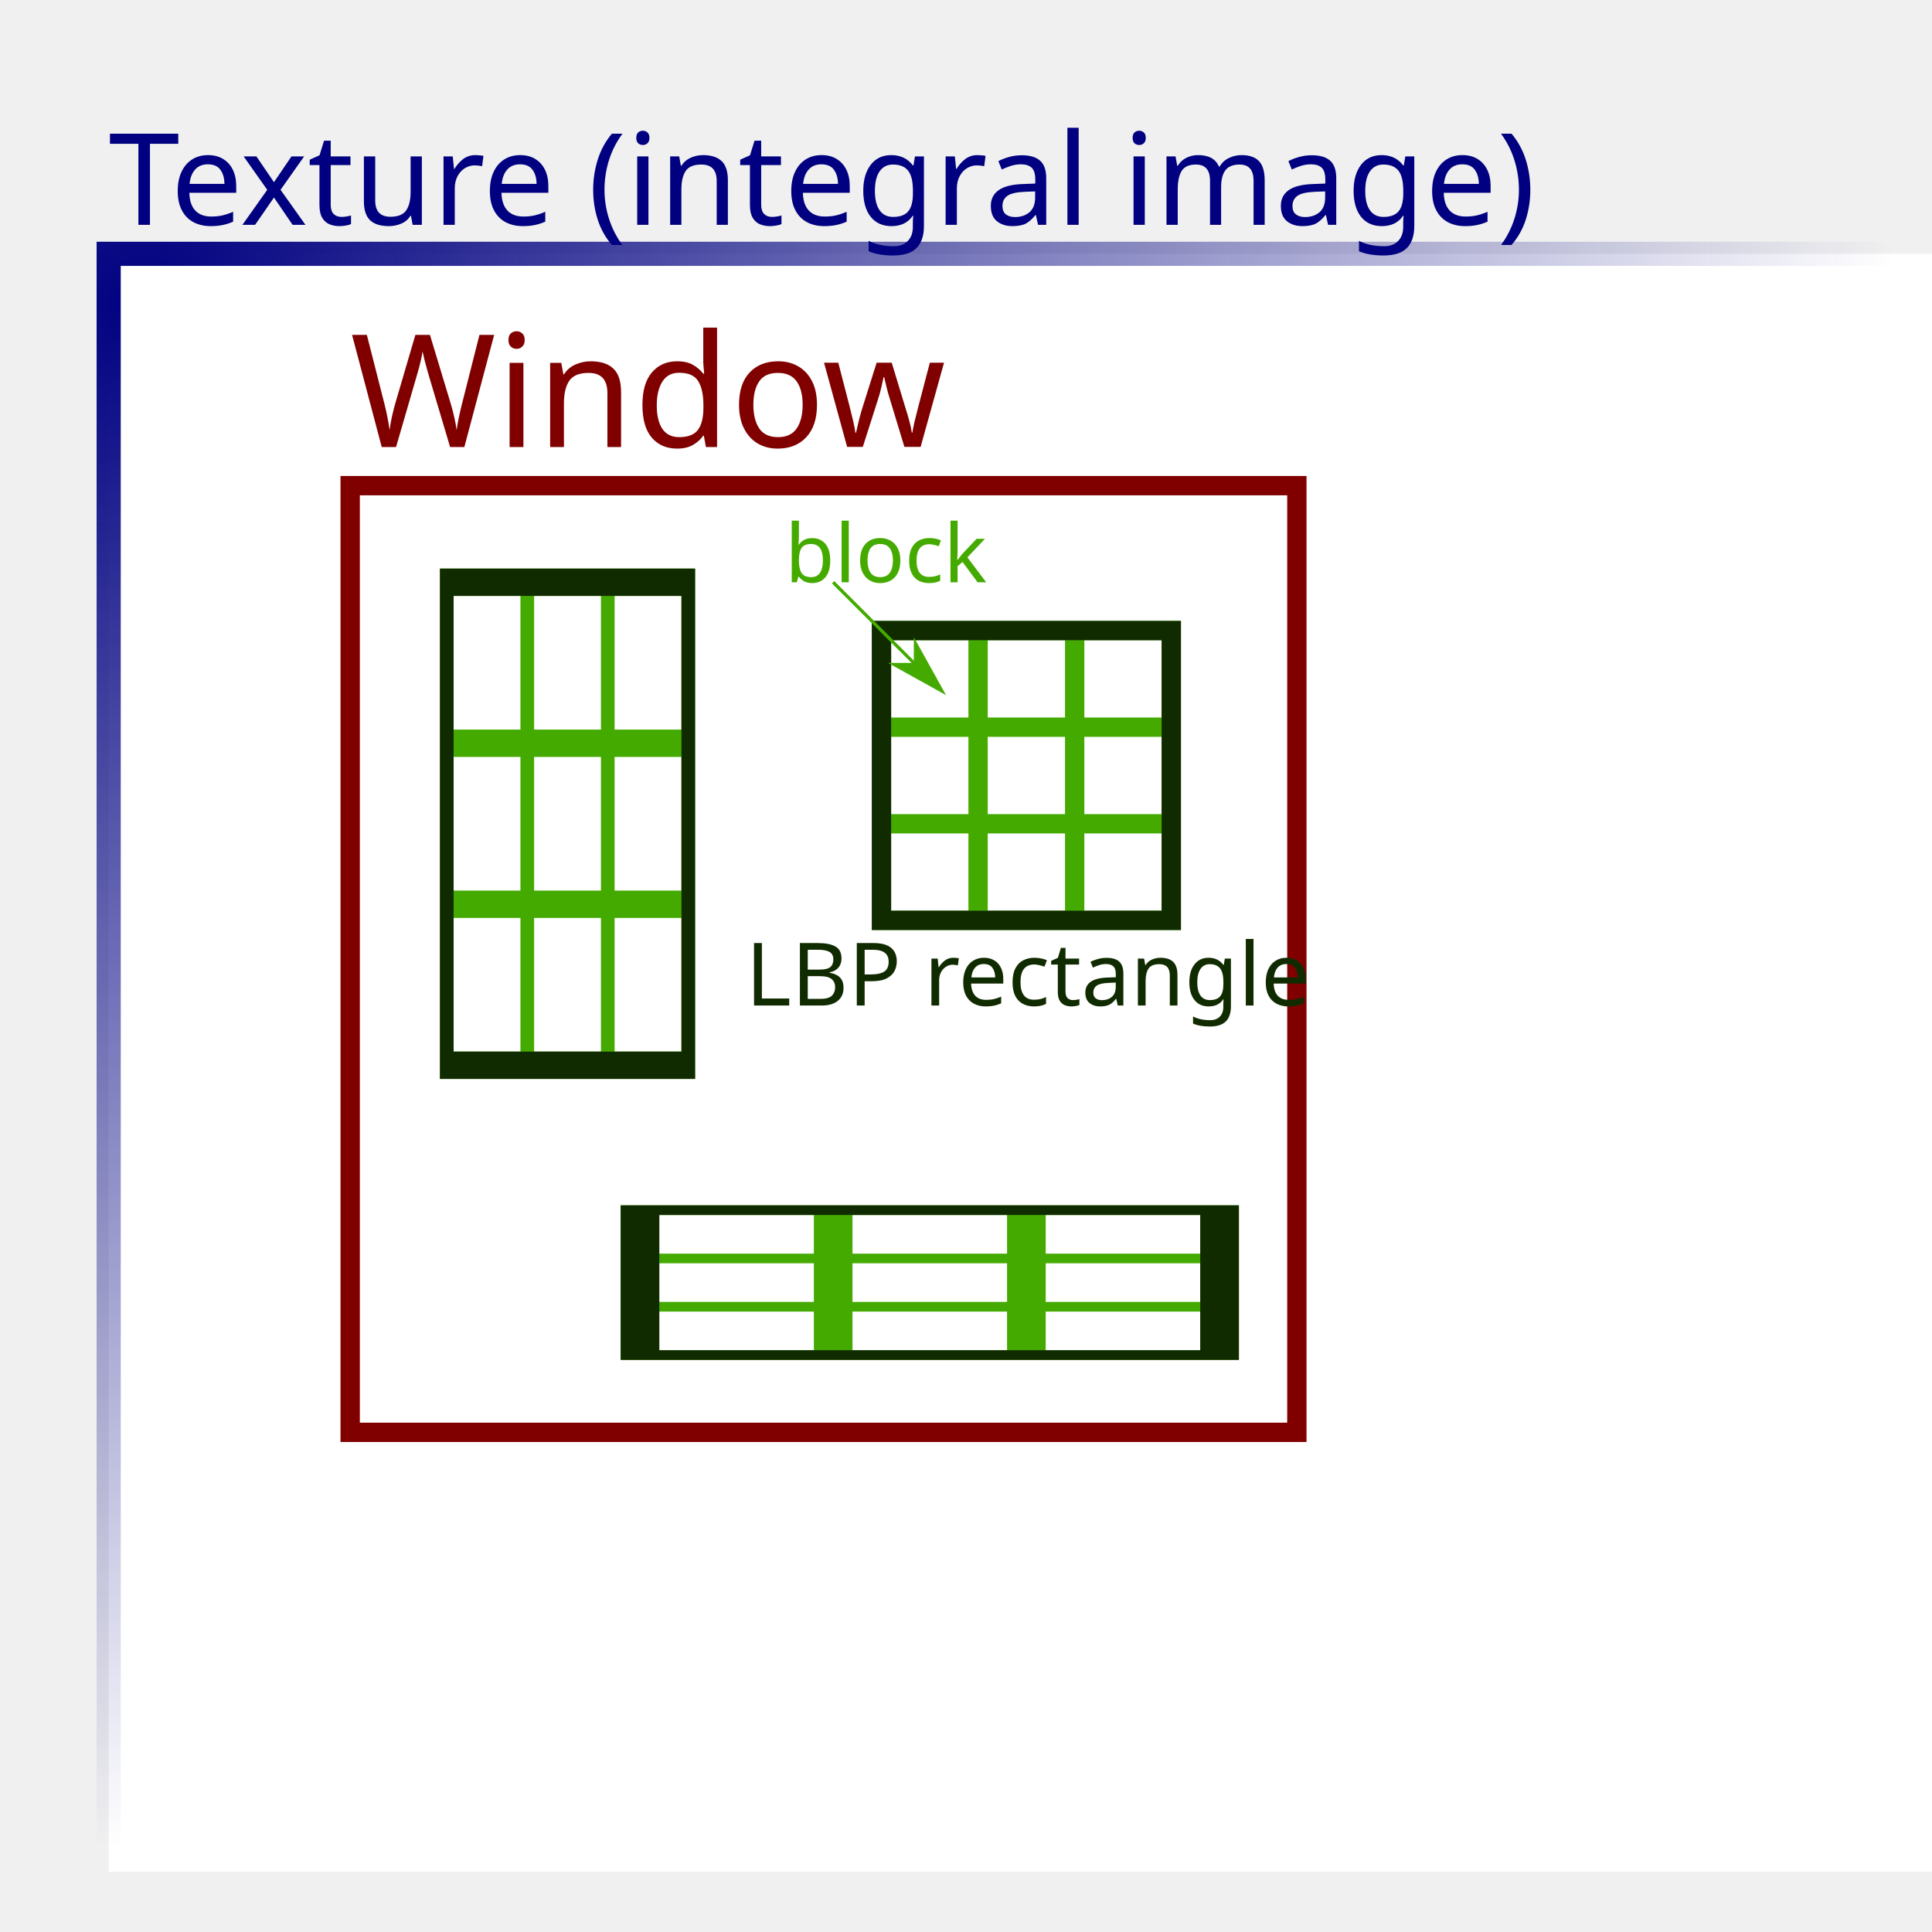
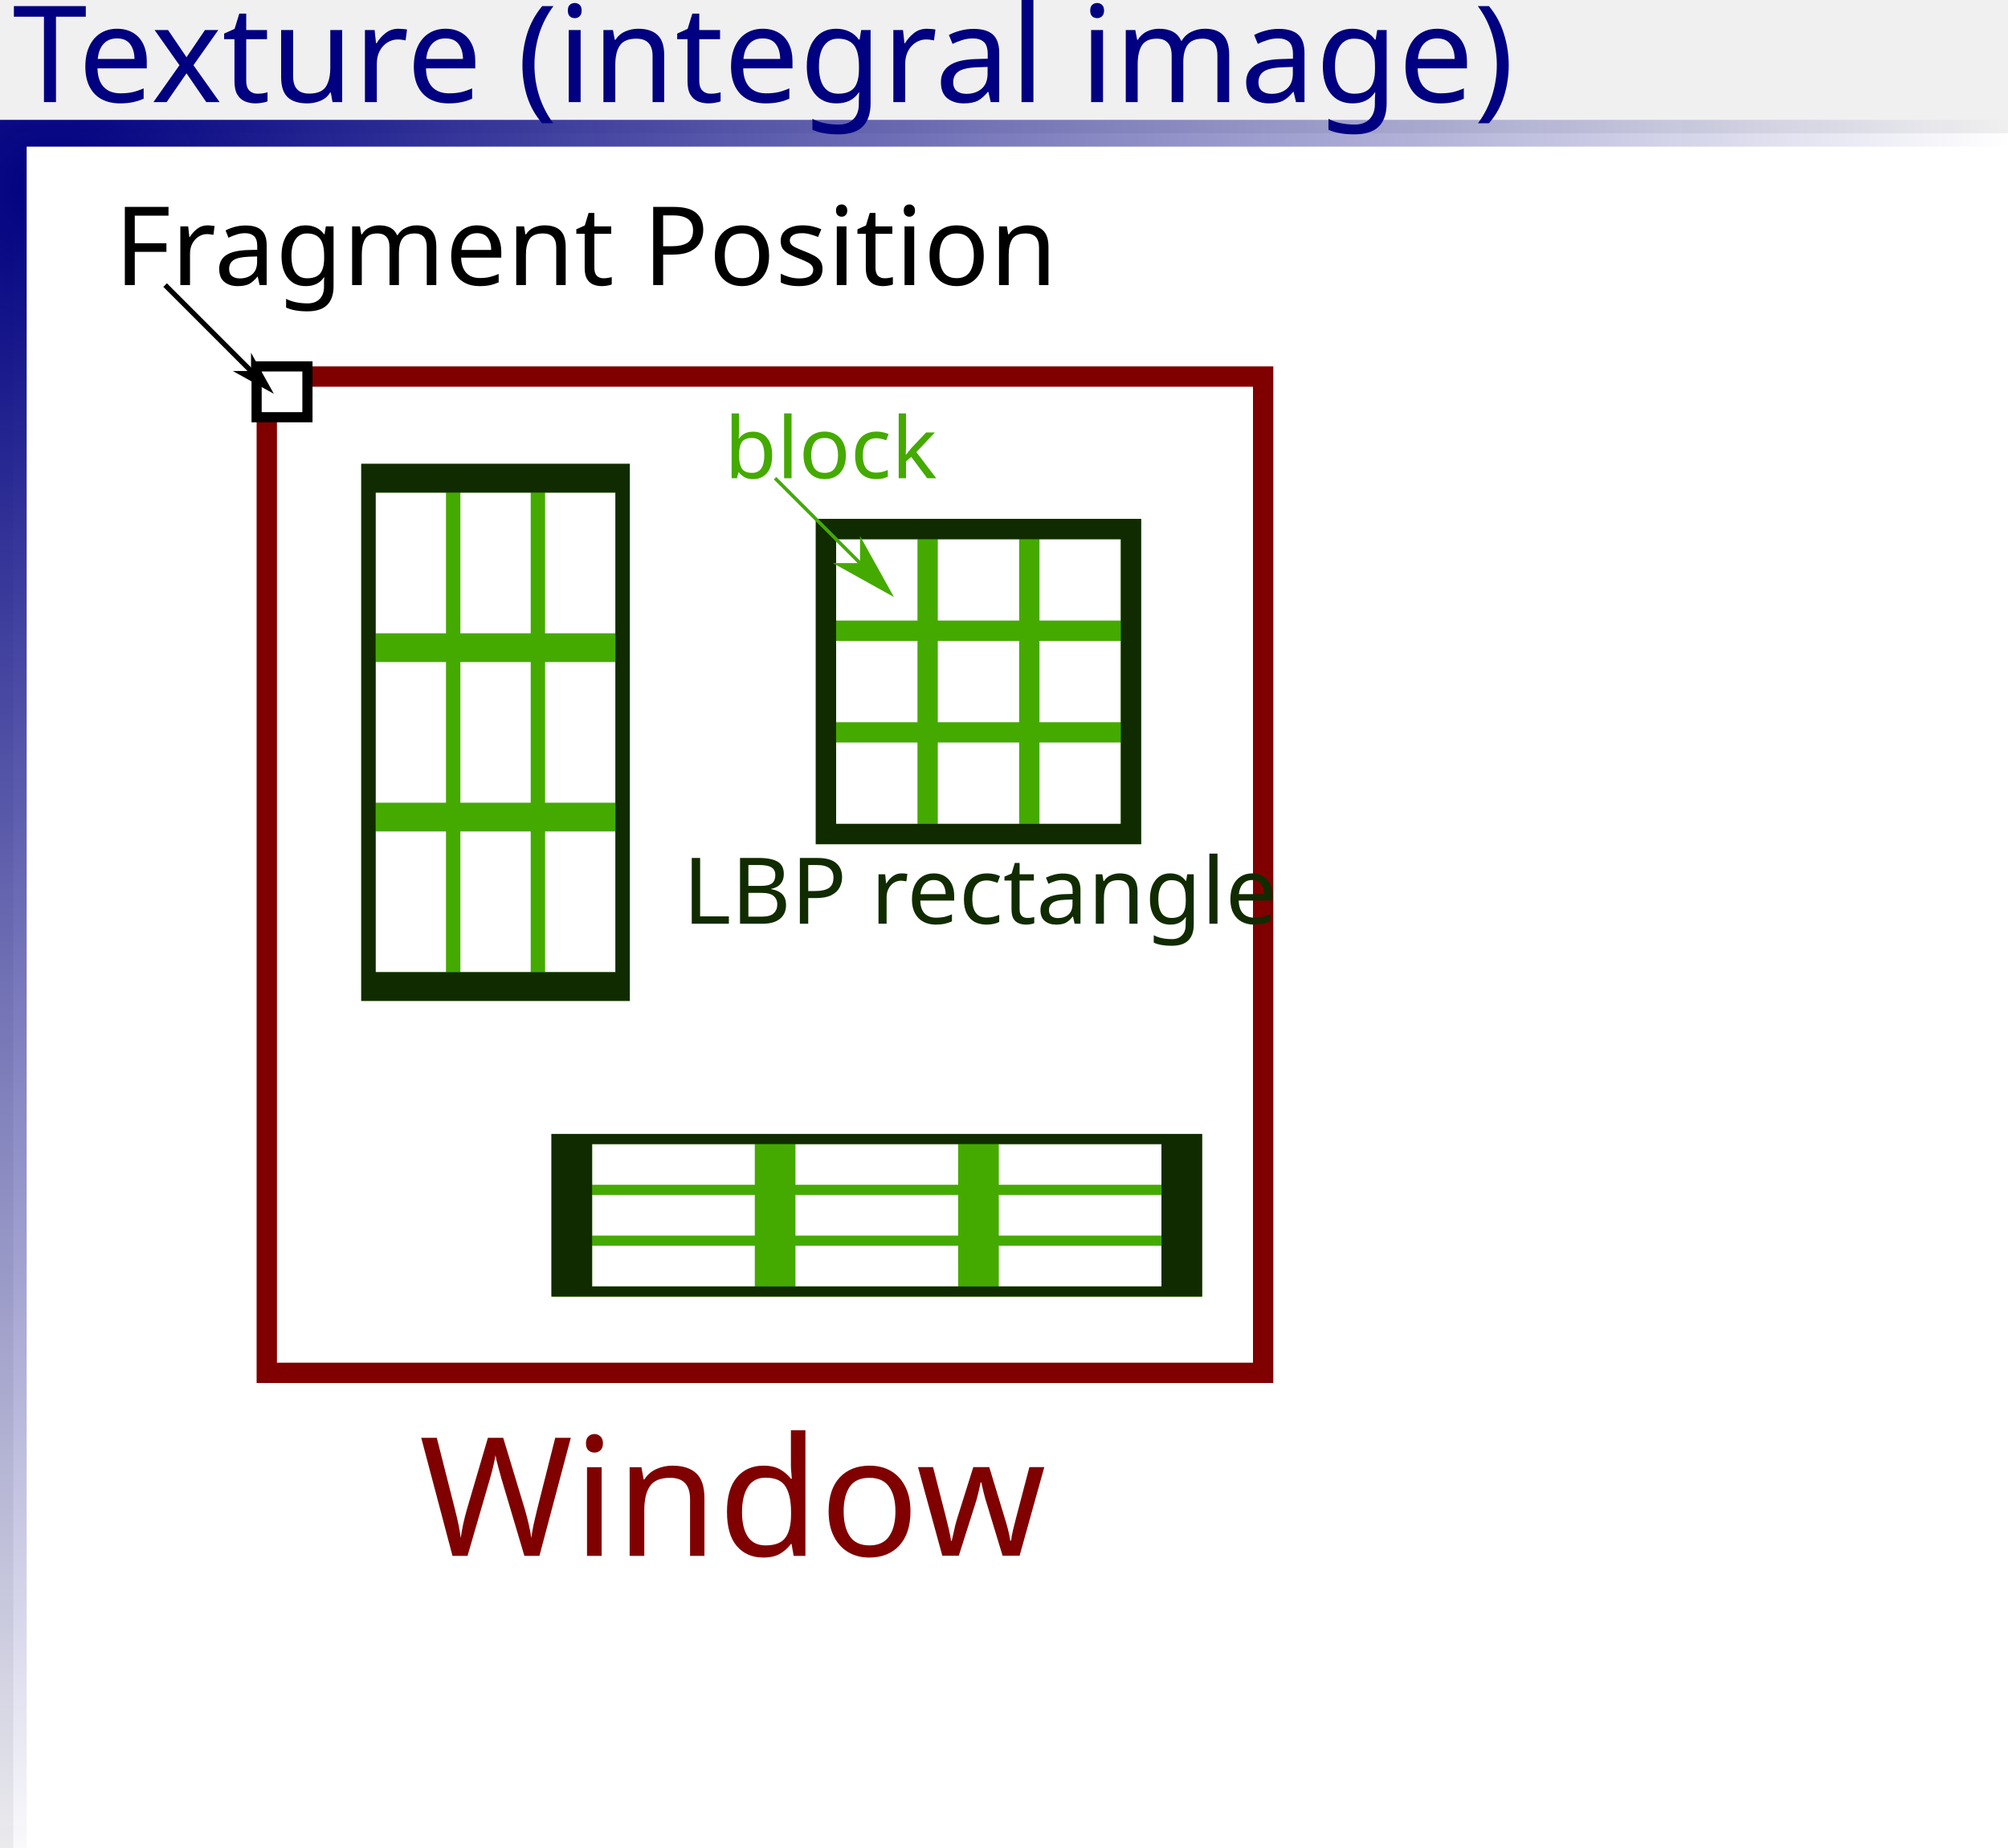
- <svg xmlns="http://www.w3.org/2000/svg" xmlns:xlink="http://www.w3.org/1999/xlink" width="400" height="400" id="svg3034" version="1.1">
+ <svg xmlns="http://www.w3.org/2000/svg" xmlns:xlink="http://www.w3.org/1999/xlink" width="240" height="220.893" id="svg3034" version="1.1">
  <defs id="defs3036">
+     <marker orient="auto" refY="0" refX="0" id="Arrow1Mend" style="overflow:visible">
+       <path id="path4012" d="M 0,0 5,-5 -12.5,0 5,5 0,0 z" style="fill-rule:evenodd;stroke:#000000;stroke-width:1pt" transform="matrix(-0.4,0,0,-0.4,-4,0)" />
+     </marker>
    <linearGradient id="linearGradient4835">
      <stop style="stop-color:#000080;stop-opacity:1;" offset="0" id="stop4837" />
      <stop style="stop-color:#000080;stop-opacity:0;" offset="1" id="stop4839" />
    </linearGradient>
    <marker orient="auto" refY="0" refX="0" id="Arrow1Lend" style="overflow:visible">
      <path id="path4287" d="M 0,0 5,-5 -12.5,0 5,5 0,0 z" style="fill-rule:evenodd;stroke:#000000;stroke-width:1pt" transform="matrix(-0.8,0,0,-0.8,-10,0)" />
    </marker>
-     <radialGradient xlink:href="#linearGradient4835" id="radialGradient4841" cx="-100.535" cy="1093.624" fx="-100.535" fy="1093.624" r="267.5" gradientTransform="matrix(0,1.196262,-1.355669,0,1509.951,142.6278)" gradientUnits="userSpaceOnUse" />
+     <radialGradient xlink:href="#linearGradient4835" id="radialGradient4841" cx="-100.535" cy="1093.624" fx="-100.535" fy="1093.624" r="267.5" gradientTransform="matrix(0,0.7594234,-0.875272,0,973.2131,67.76305)" gradientUnits="userSpaceOnUse" />
  </defs>
-   <g id="layer1" transform="translate(2.5,40.18751)">
-     <rect y="12.362" x="20" height="334.954" width="390" id="rect2985-9" style="fill:#ffffff;fill-rule:evenodd;stroke:url(#radialGradient4841);stroke-width:5;stroke-linecap:butt;stroke-linejoin:miter;stroke-miterlimit:4;stroke-opacity:1;stroke-dasharray:none" />
-     <rect style="fill:#ffffff;stroke:#800000;stroke-width:4;stroke-miterlimit:4;stroke-dasharray:none" id="rect3042" width="196" height="196" x="70" y="60.362" />
-     <text xml:space="preserve" style="font-size:32.518px;font-style:normal;font-variant:normal;font-weight:normal;font-stretch:normal;line-height:125%;letter-spacing:0px;word-spacing:0px;fill:#800000;fill-opacity:1;stroke:none;font-family:Droid Sans;-inkscape-font-specification:Droid Sans" x="70" y="52.362" id="text3812">
-       <tspan id="tspan3814" x="70" y="52.362">Window</tspan>
+   <g id="layer1" transform="translate(-9.65625,30.86184)">
+     <rect y="-14.934" x="11.243" height="212.639" width="251.799" id="rect2985-9" style="fill:#ffffff;fill-rule:evenodd;stroke:url(#radialGradient4841);stroke-width:3.201;stroke-linecap:butt;stroke-linejoin:miter;stroke-miterlimit:4;stroke-opacity:1;stroke-dasharray:none" />
+     <rect style="fill:#ffffff;stroke:#800000;stroke-width:2.43;stroke-miterlimit:4;stroke-dasharray:none" id="rect3042" width="119.089" height="119.089" x="41.542" y="14.149" />
+     <text xml:space="preserve" style="font-size:19.757px;font-style:normal;font-variant:normal;font-weight:normal;font-stretch:normal;line-height:125%;letter-spacing:0px;word-spacing:0px;fill:#800000;fill-opacity:1;stroke:none;font-family:Droid Sans;-inkscape-font-specification:Droid Sans" x="59.769" y="155.112" id="text3812">
+       <tspan id="tspan3814" x="59.769" y="155.112">Window</tspan>
    </text>
-     <g transform="matrix(0.8333333,0,0,1.666667,140,-73.57479)" id="g3934-3">
+     <g transform="matrix(0.5063291,0,0,1.012658,84.07324,-67.22993)" id="g3934-3">
      <g id="g3945-8">
        <path style="fill:none;stroke:#44aa00;stroke-width:3.394;stroke-miterlimit:4;stroke-dasharray:none" d="m -20,132.362 c 6.667,0 13.333,0 20,0 0,6.667 0,13.333 0,20 -6.667,0 -13.333,0 -20,0 0,-6.667 0,-13.333 0,-20 z m -20,0 c 6.667,0 13.333,0 20,0 0,6.667 0,13.333 0,20 -6.667,0 -13.333,0 -20,0 0,-6.667 0,-13.333 0,-20 z m -20,0 c 6.667,0 13.333,0 20,0 0,6.667 0,13.333 0,20 -6.667,0 -13.333,0 -20,0 0,-6.667 0,-13.333 0,-20 z m 40,-20 c 6.667,0 13.333,0 20,0 0,6.667 0,13.333 0,20 -6.667,0 -13.333,0 -20,0 0,-6.667 0,-13.333 0,-20 z m -20,0 c 6.667,0 13.333,0 20,0 0,6.667 0,13.333 0,20 -6.667,0 -13.333,0 -20,0 0,-6.667 0,-13.333 0,-20 z m -20,0 c 6.667,0 13.333,0 20,0 0,6.667 0,13.333 0,20 -6.667,0 -13.333,0 -20,0 0,-6.667 0,-13.333 0,-20 z m 40,-20 c 6.667,0 13.333,0 20,0 0,6.667 0,13.333 0,20 -6.667,0 -13.333,0 -20,0 0,-6.667 0,-13.333 0,-20 z m -20,0 c 6.667,0 13.333,0 20,0 0,6.667 0,13.333 0,20 -6.667,0 -13.333,0 -20,0 0,-6.667 0,-13.333 0,-20 z m -20,0 c 6.667,0 13.333,0 20,0 0,6.667 0,13.333 0,20 -6.667,0 -13.333,0 -20,0 0,-6.667 0,-13.333 0,-20 z" id="rect3818-4-5-1" />
        <rect style="fill:none;stroke:#112b00;stroke-width:3.394;stroke-miterlimit:4;stroke-dasharray:none" id="rect4007-9" width="60" height="60" x="-60" y="92.362" />
      </g>
    </g>
-     <g transform="translate(240,-2.000013)" id="g3934-5">
+     <g transform="matrix(0.6075949,0,0,0.6075949,144.8327,-23.74145)" id="g3934-5">
      <g id="g3945-5">
        <path style="fill:none;stroke:#44aa00;stroke-width:4;stroke-miterlimit:4;stroke-dasharray:none" d="m -20,132.362 c 6.667,0 13.333,0 20,0 0,6.667 0,13.333 0,20 -6.667,0 -13.333,0 -20,0 0,-6.667 0,-13.333 0,-20 z m -20,0 c 6.667,0 13.333,0 20,0 0,6.667 0,13.333 0,20 -6.667,0 -13.333,0 -20,0 0,-6.667 0,-13.333 0,-20 z m -20,0 c 6.667,0 13.333,0 20,0 0,6.667 0,13.333 0,20 -6.667,0 -13.333,0 -20,0 0,-6.667 0,-13.333 0,-20 z m 40,-20 c 6.667,0 13.333,0 20,0 0,6.667 0,13.333 0,20 -6.667,0 -13.333,0 -20,0 0,-6.667 0,-13.333 0,-20 z m -20,0 c 6.667,0 13.333,0 20,0 0,6.667 0,13.333 0,20 -6.667,0 -13.333,0 -20,0 0,-6.667 0,-13.333 0,-20 z m -20,0 c 6.667,0 13.333,0 20,0 0,6.667 0,13.333 0,20 -6.667,0 -13.333,0 -20,0 0,-6.667 0,-13.333 0,-20 z m 40,-20 c 6.667,0 13.333,0 20,0 0,6.667 0,13.333 0,20 -6.667,0 -13.333,0 -20,0 0,-6.667 0,-13.333 0,-20 z m -20,0 c 6.667,0 13.333,0 20,0 0,6.667 0,13.333 0,20 -6.667,0 -13.333,0 -20,0 0,-6.667 0,-13.333 0,-20 z m -20,0 c 6.667,0 13.333,0 20,0 0,6.667 0,13.333 0,20 -6.667,0 -13.333,0 -20,0 0,-6.667 0,-13.333 0,-20 z" id="rect3818-4-5-8" />
        <rect style="fill:none;stroke:#112b00;stroke-width:4;stroke-miterlimit:4;stroke-dasharray:none" id="rect4007-7" width="60" height="60" x="-60" y="92.362" />
      </g>
    </g>
-     <g transform="matrix(2,0,0,0.5000001,250,164.1811)" id="g3934-32">
+     <g transform="matrix(1.21519,0,0,0.3037975,150.9087,77.22934)" id="g3934-32">
      <g id="g3945-2">
        <path style="fill:none;stroke:#44aa00;stroke-width:4;stroke-miterlimit:4;stroke-dasharray:none" d="m -20,132.362 c 6.667,0 13.333,0 20,0 0,6.667 0,13.333 0,20 -6.667,0 -13.333,0 -20,0 0,-6.667 0,-13.333 0,-20 z m -20,0 c 6.667,0 13.333,0 20,0 0,6.667 0,13.333 0,20 -6.667,0 -13.333,0 -20,0 0,-6.667 0,-13.333 0,-20 z m -20,0 c 6.667,0 13.333,0 20,0 0,6.667 0,13.333 0,20 -6.667,0 -13.333,0 -20,0 0,-6.667 0,-13.333 0,-20 z m 40,-20 c 6.667,0 13.333,0 20,0 0,6.667 0,13.333 0,20 -6.667,0 -13.333,0 -20,0 0,-6.667 0,-13.333 0,-20 z m -20,0 c 6.667,0 13.333,0 20,0 0,6.667 0,13.333 0,20 -6.667,0 -13.333,0 -20,0 0,-6.667 0,-13.333 0,-20 z m -20,0 c 6.667,0 13.333,0 20,0 0,6.667 0,13.333 0,20 -6.667,0 -13.333,0 -20,0 0,-6.667 0,-13.333 0,-20 z m 40,-20 c 6.667,0 13.333,0 20,0 0,6.667 0,13.333 0,20 -6.667,0 -13.333,0 -20,0 0,-6.667 0,-13.333 0,-20 z m -20,0 c 6.667,0 13.333,0 20,0 0,6.667 0,13.333 0,20 -6.667,0 -13.333,0 -20,0 0,-6.667 0,-13.333 0,-20 z m -20,0 c 6.667,0 13.333,0 20,0 0,6.667 0,13.333 0,20 -6.667,0 -13.333,0 -20,0 0,-6.667 0,-13.333 0,-20 z" id="rect3818-4-5-9" />
        <rect style="fill:none;stroke:#112b00;stroke-width:4;stroke-miterlimit:4;stroke-dasharray:none" id="rect4007-93" width="60" height="60" x="-60" y="92.362" />
      </g>
    </g>
-     <text xml:space="preserve" style="font-size:18.12px;font-style:normal;font-variant:normal;font-weight:normal;font-stretch:normal;line-height:125%;letter-spacing:0px;word-spacing:0px;fill:#112b00;fill-opacity:1;stroke:none;font-family:Droid Sans;-inkscape-font-specification:Droid Sans" x="151.852" y="167.996" id="text4090">
-       <tspan id="tspan4092" x="151.852" y="167.996">LBP rectangle</tspan>
+     <text xml:space="preserve" style="font-size:11.009px;font-style:normal;font-variant:normal;font-weight:normal;font-stretch:normal;line-height:125%;letter-spacing:0px;word-spacing:0px;fill:#112b00;fill-opacity:1;stroke:none;font-family:Droid Sans;-inkscape-font-specification:Droid Sans" x="91.274" y="79.548" id="text4090">
+       <tspan id="tspan4092" x="91.274" y="79.548">LBP rectangle</tspan>
    </text>
-     <text xml:space="preserve" style="font-size:16.786px;font-style:normal;font-variant:normal;font-weight:normal;font-stretch:normal;line-height:125%;letter-spacing:0px;word-spacing:0px;fill:#44aa00;fill-opacity:1;stroke:none;font-family:Droid Sans;-inkscape-font-specification:Droid Sans" x="160" y="80.362" id="text4094">
-       <tspan id="tspan4096" x="160" y="80.362">block</tspan>
+     <text xml:space="preserve" style="font-size:10.199px;font-style:normal;font-variant:normal;font-weight:normal;font-stretch:normal;line-height:125%;letter-spacing:0px;word-spacing:0px;fill:#44aa00;fill-opacity:1;stroke:none;font-family:Droid Sans;-inkscape-font-specification:Droid Sans" x="96.225" y="26.301" id="text4094">
+       <tspan id="tspan4096" x="96.225" y="26.301">block</tspan>
    </text>
-     <g id="g4847" transform="matrix(0.9628852,0,0,0.9628852,6.300232,2.973821)">
+     <g id="g4847" transform="matrix(0.5850442,0,0,0.5850442,2.837935,-20.71938)">
      <path style="font-size:medium;font-style:normal;font-variant:normal;font-weight:normal;font-stretch:normal;text-indent:0;text-align:start;text-decoration:none;line-height:normal;letter-spacing:normal;word-spacing:normal;text-transform:none;direction:ltr;block-progression:tb;writing-mode:lr-tb;text-anchor:start;baseline-shift:baseline;color:#000000;fill:#44aa00;fill-opacity:1;fill-rule:nonzero;stroke:none;stroke-width:0.7;marker:none;visibility:visible;display:inline;overflow:visible;enable-background:accumulate;font-family:Sans;-inkscape-font-specification:Sans" d="m 170.25,80.125 -0.5,0.5 22.875,22.844 0.469,-0.5 L 170.25,80.125 z" id="path4098" />
      <path style="fill:#44aa00;fill-opacity:1;fill-rule:evenodd;stroke:#44aa00;stroke-width:0.831pt;stroke-opacity:1" d="m 187.907,98.27 -3.96,0 8.91,4.95 -4.95,-8.91 0,3.96 z" id="path4853" />
    </g>
-     <text xml:space="preserve" style="font-size:26.431px;font-style:normal;font-variant:normal;font-weight:normal;font-stretch:normal;line-height:125%;letter-spacing:0px;word-spacing:0px;fill:#000080;fill-opacity:1;stroke:none;font-family:Droid Sans;-inkscape-font-specification:Droid Sans" x="20" y="6.362" id="text4831">
-       <tspan id="tspan4833" x="20" y="6.362">Texture (integral image)</tspan>
+     <text xml:space="preserve" style="font-size:16.059px;font-style:normal;font-variant:normal;font-weight:normal;font-stretch:normal;line-height:125%;letter-spacing:0px;word-spacing:0px;fill:#000080;fill-opacity:1;stroke:none;font-family:Droid Sans;-inkscape-font-specification:Droid Sans" x="11.162" y="-18.661" id="text4831">
+       <tspan id="tspan4833" x="11.162" y="-18.661">Texture (integral image)</tspan>
    </text>
+     <rect style="color:#000000;fill:#ffffff;fill-opacity:1;fill-rule:nonzero;stroke:#000000;stroke-width:1.215;marker:none;visibility:visible;display:inline;overflow:visible;enable-background:accumulate" id="rect3035" width="6.076" height="6.076" x="40.326" y="12.934" />
+     <text xml:space="preserve" style="font-size:13.085px;font-style:normal;font-weight:normal;line-height:125%;letter-spacing:0px;word-spacing:0px;fill:#000000;fill-opacity:1;stroke:none;font-family:Sans" x="23.314" y="3.213" id="text3037">
+       <tspan id="tspan3039" x="23.314" y="3.213" style="font-style:normal;font-variant:normal;font-weight:normal;font-stretch:normal;font-family:Droid Sans;-inkscape-font-specification:Droid Sans">Fragment Position</tspan>
+     </text>
+     <path style="fill:none;stroke:#000000;stroke-width:0.608px;stroke-linecap:butt;stroke-linejoin:miter;stroke-opacity:1;marker-end:url(#Arrow1Mend)" d="M 29.39,3.213 41.542,15.365" id="path3041" />
  </g>
</svg>
